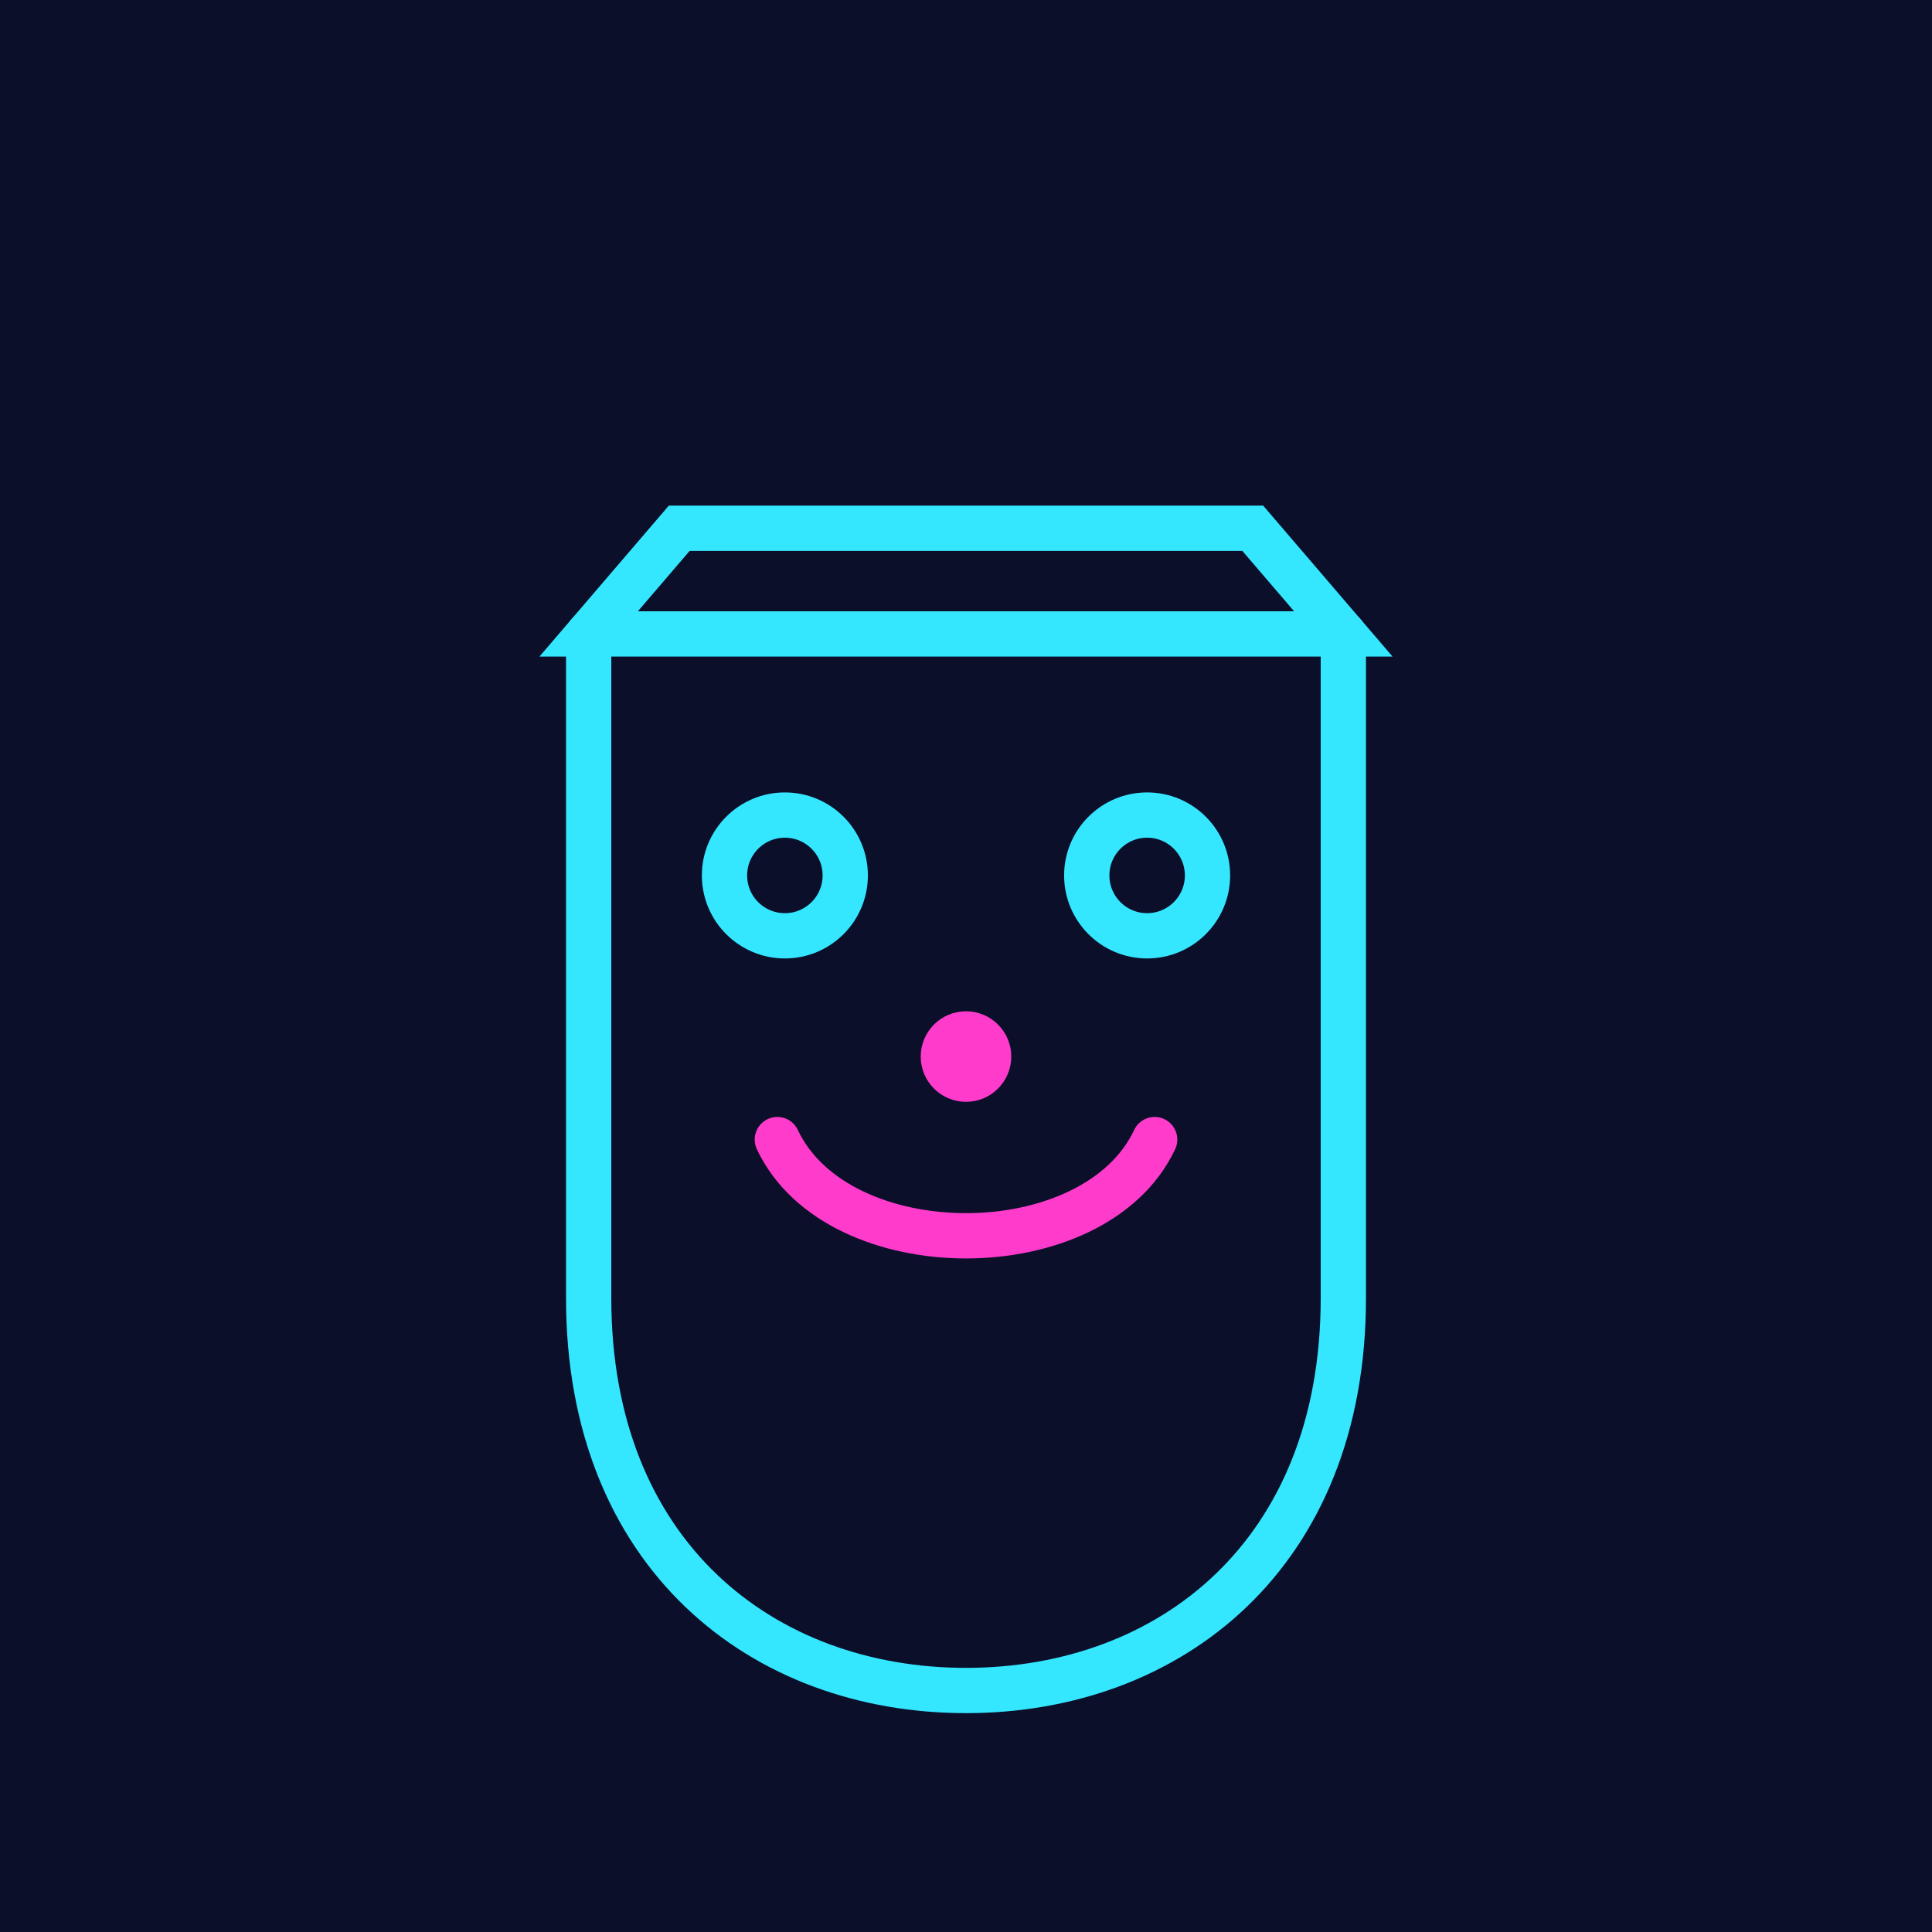
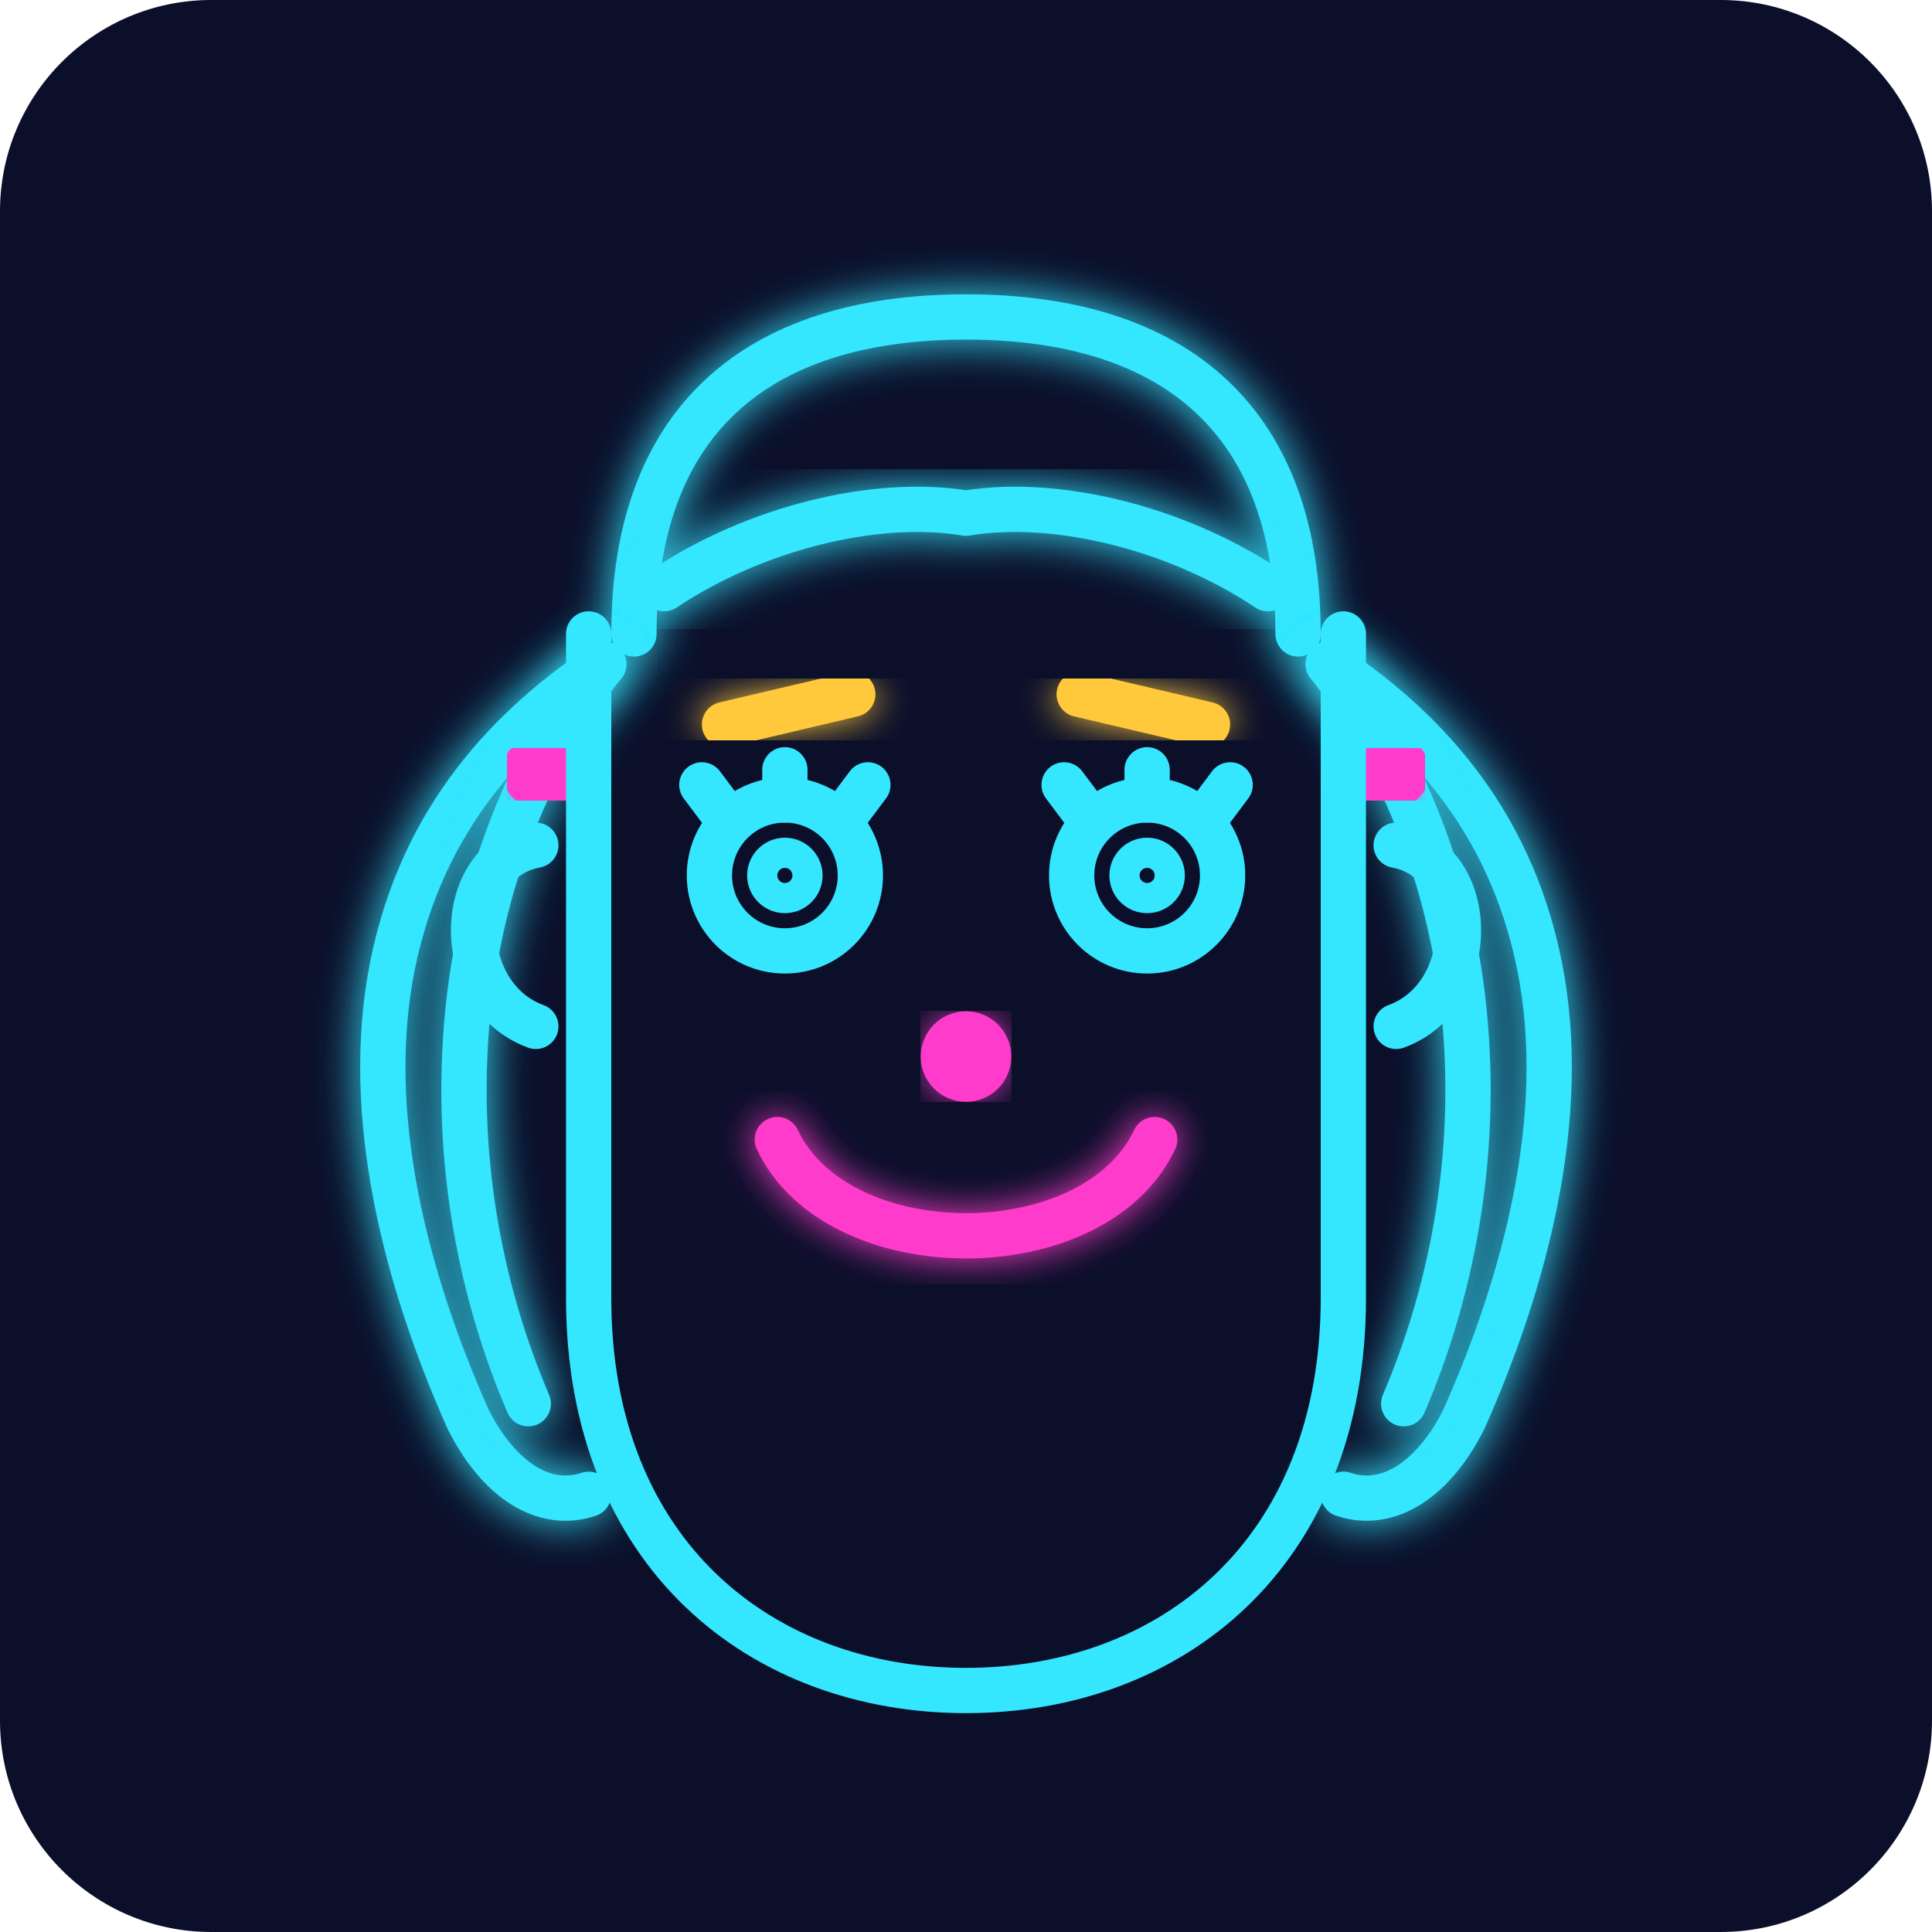
- <svg xmlns="http://www.w3.org/2000/svg" width="256" height="256" viewBox="0 0 256 256">
-   <style>.l{fill:none;stroke:#35E6FF;stroke-width:6;stroke-linecap:round}.p{stroke:#FF3BCB}</style>
-   <rect width="256" height="256" fill="#0B0F2A" />
-   <path class="l" d="M90 70 L166 70 L178 84 L78 84 Z" />
-   <path class="l" d="M78 84 L78 172 C78 206,101 224,128 224 C155 224,178 206,178 172 L178 84" />
-   <g class="l">
-     <circle cx="104" cy="116" r="8" />
-     <circle cx="152" cy="116" r="8" />
-   </g>
-   <g class="l p">
-     <path d="M103 151 C111 168,145 168,153 151" />
-     <circle cx="128" cy="140" r="3" />
-   </g>
+ <svg xmlns="http://www.w3.org/2000/svg" width="256" height="256" viewBox="0 0 256 256" fill="none">
+   <defs>
+     <filter id="glowBlue" x="-50%" y="-50%" width="200%" height="200%">
+       <feGaussianBlur stdDeviation="3" result="blur" />
+       <feMerge>
+         <feMergeNode in="blur" />
+         <feMergeNode in="SourceGraphic" />
+       </feMerge>
+     </filter>
+     <filter id="glowYellow" x="-50%" y="-50%" width="200%" height="200%">
+       <feGaussianBlur stdDeviation="2.5" result="blur" />
+       <feMerge>
+         <feMergeNode in="blur" />
+         <feMergeNode in="SourceGraphic" />
+       </feMerge>
+     </filter>
+     <filter id="glowPink" x="-50%" y="-50%" width="200%" height="200%">
+       <feGaussianBlur stdDeviation="2.5" result="blur" />
+       <feMerge>
+         <feMergeNode in="blur" />
+         <feMergeNode in="SourceGraphic" />
+       </feMerge>
+     </filter>
+     <style>
+       .blue  { fill:none; stroke:#35E6FF; stroke-width:6; stroke-linecap:round; stroke-linejoin:round; filter:url(#glowBlue); }
+       .yellow{ fill:none; stroke:#FFC93A; stroke-width:6; stroke-linecap:round; stroke-linejoin:round; filter:url(#glowYellow); }
+       .pink  { fill:none; stroke:#FF3BCB; stroke-width:6; stroke-linecap:round; stroke-linejoin:round; filter:url(#glowPink); }
+       .plain { fill:none; stroke:#35E6FF; stroke-width:6; stroke-linecap:round; stroke-linejoin:round; }
+     </style>
+   </defs>
+   <rect width="256" height="256" rx="28" fill="#0B0F2A" />
+   <path class="blue" d="M84 84 C84 56,100 42,128 42 C156 42,172 56,172 84" />
+   <path class="blue" d="M80 88 C68 96,56 108,52 128 C48 148,54 170,62 188 C66 196,72 200,78 198" />
+   <path class="blue" d="M80 88 C72 98,64 114,62 134 C60 154,64 172,70 186" />
+   <path class="blue" d="M176 88 C188 96,200 108,204 128 C208 148,202 170,194 188 C190 196,184 200,178 198" />
+   <path class="blue" d="M176 88 C184 98,192 114,194 134 C196 154,192 172,186 186" />
+   <path class="pink" d="M74 102 C68 98,68 106,74 104" />
+   <path class="pink" d="M182 102 C188 98,188 106,182 104" />
+   <path class="blue" d="M88 78 C100 70,116 66,128 68 C140 66,156 70,168 78" />
+   <path class="plain" d="M71 112 C60 114,60 132,71 136" />
+   <path class="plain" d="M185 112 C196 114,196 132,185 136" />
+   <path class="plain" d="M78 84 L78 172 C78 206,101 224,128 224 C155 224,178 206,178 172 L178 84" />
+   <path class="yellow" d="M96 96 L113 92" />
+   <path class="yellow" d="M143 92 L160 96" />
+   <circle class="plain" cx="104" cy="116" r="10" />
+   <circle class="plain" cx="152" cy="116" r="10" />
+   <circle class="plain" cx="104" cy="116" r="2" />
+   <circle class="plain" cx="152" cy="116" r="2" />
+   <path class="plain" d="M96 108 L93 104" />
+   <path class="plain" d="M104 106 L104 102" />
+   <path class="plain" d="M112 108 L115 104" />
+   <path class="plain" d="M144 108 L141 104" />
+   <path class="plain" d="M152 106 L152 102" />
+   <path class="plain" d="M160 108 L163 104" />
+   <path class="yellow" d="M128 128 L128 129" />
+   <path class="pink" d="M103 151 C111 168,145 168,153 151" />
+   <circle class="pink" cx="128" cy="140" r="3" />
</svg>
